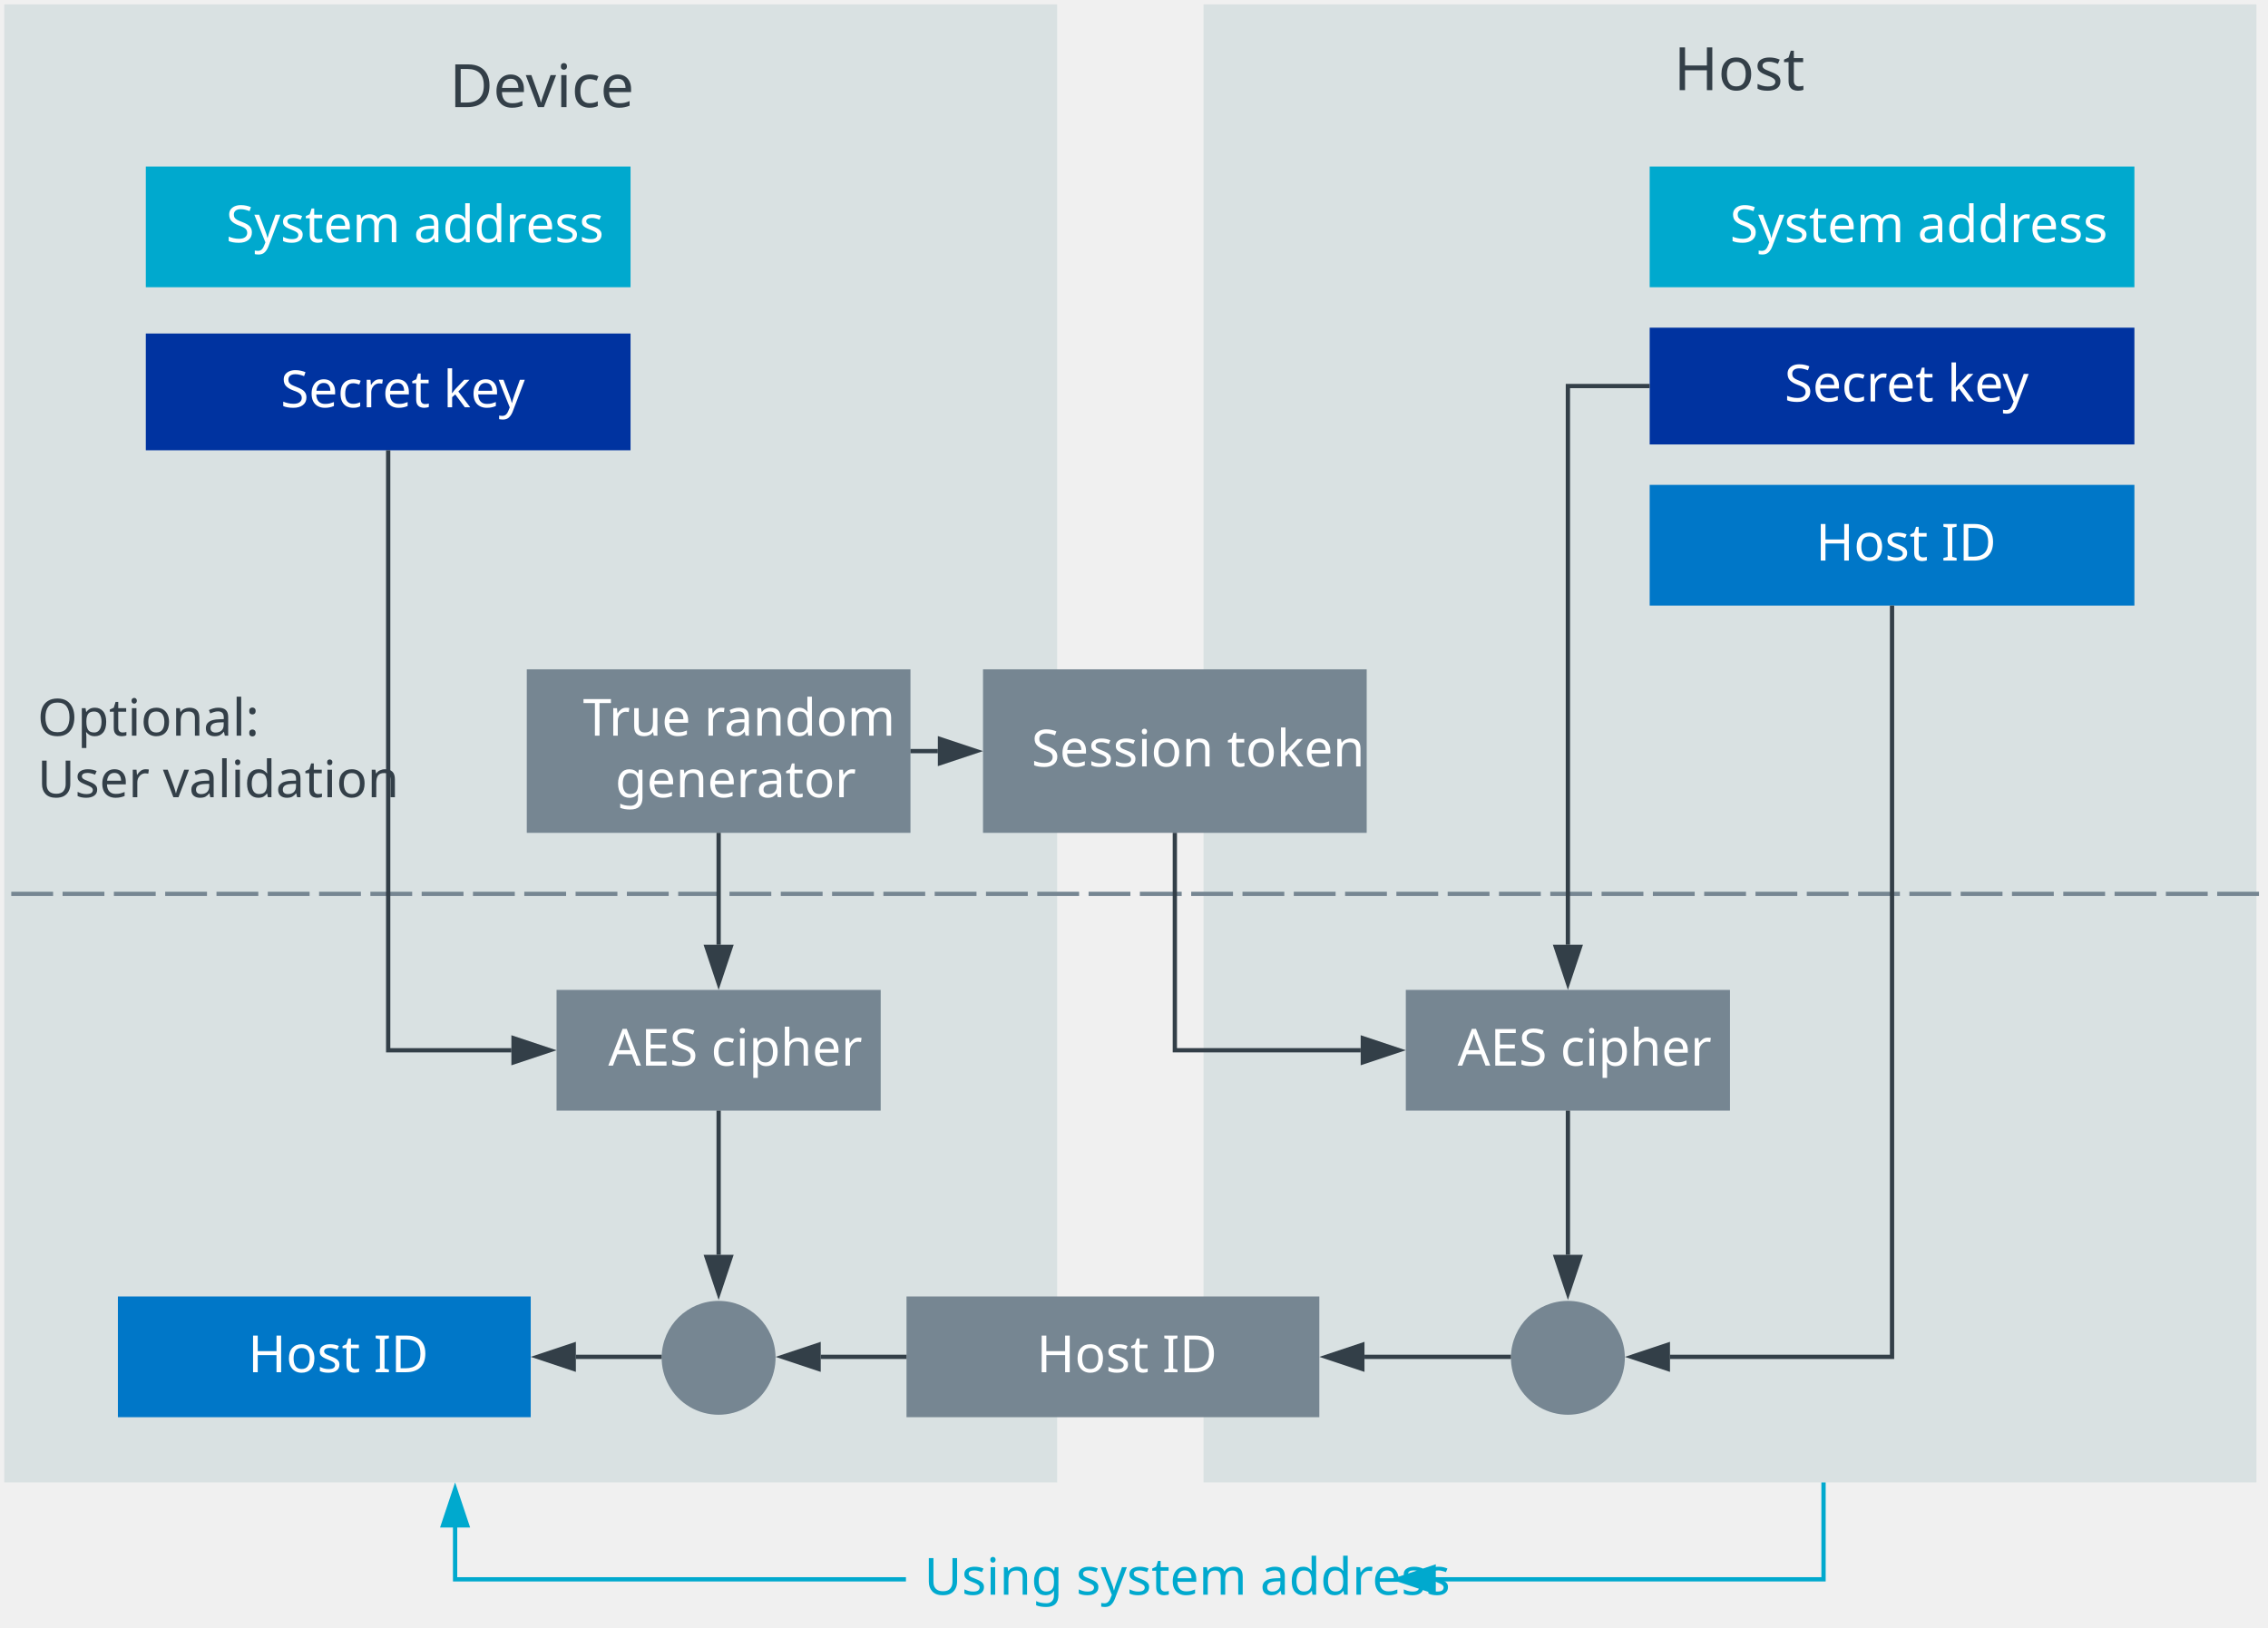
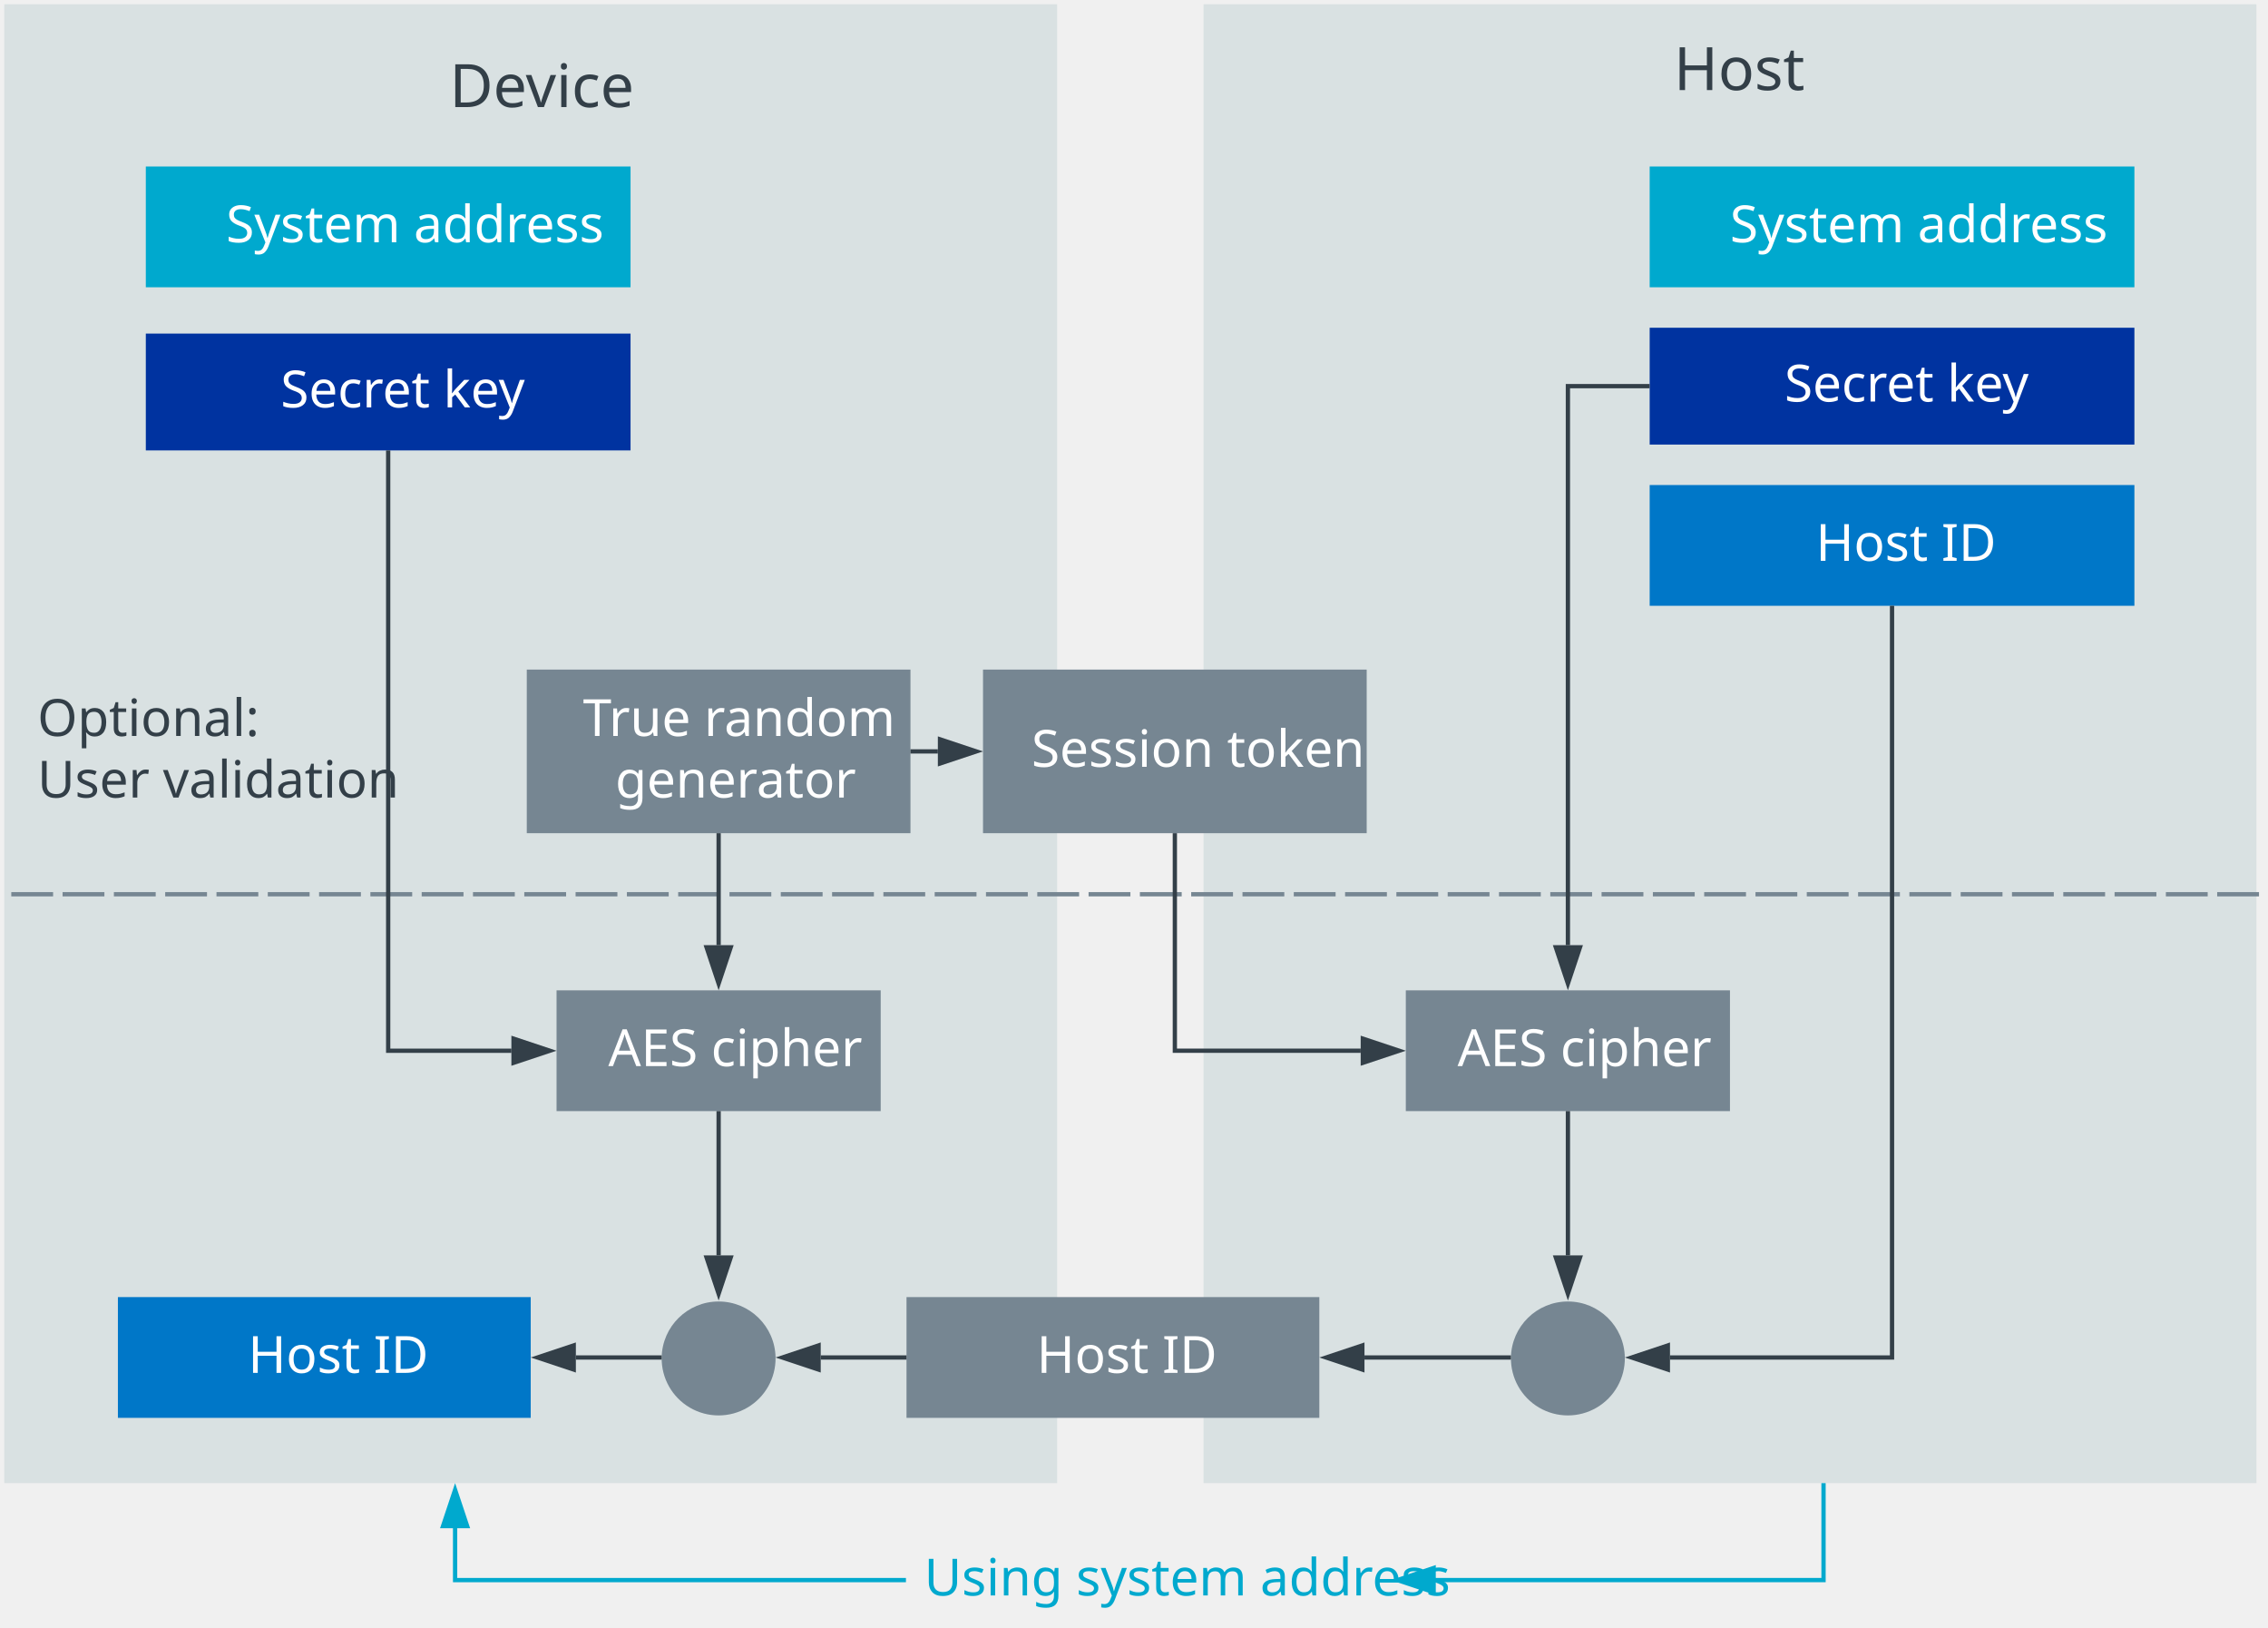
- <svg xmlns="http://www.w3.org/2000/svg" xmlns:xlink="http://www.w3.org/1999/xlink" width="7.368in" height="5.288in" viewBox="0 0 530.527 380.704" xml:space="preserve" color-interpolation-filters="sRGB" class="st17">
-   <style type="text/css">
- 	
- 		.st1 {fill:#d9e1e2;stroke:none;stroke-width:1}
- 		.st2 {fill:#00a9ce;stroke:none;stroke-width:1}
- 		.st3 {fill:#ffffff;font-family:Calibri;font-size:1em}
- 		.st4 {fill:none;stroke:none;stroke-width:1}
- 		.st5 {fill:#333f48;font-family:Calibri;font-size:1.167em}
- 		.st6 {fill:#0077c8;stroke:none;stroke-width:1}
- 		.st7 {fill:#0033a0;stroke:none;stroke-width:1}
- 		.st8 {fill:#768692;stroke:none;stroke-width:1}
- 		.st9 {font-size:1em}
- 		.st10 {fill:none;stroke:#768692;stroke-dasharray:7,5;stroke-width:1}
- 		.st11 {marker-end:url(#mrkr13-56);stroke:#333f48;stroke-linecap:butt;stroke-width:1}
- 		.st12 {fill:#333f48;fill-opacity:1;stroke:#333f48;stroke-opacity:1;stroke-width:0.284}
- 		.st13 {fill:#333f48;font-family:Calibri;font-size:1em}
- 		.st14 {fill:#00a9ce;font-family:Calibri;font-size:1em}
- 		.st15 {marker-start:url(#mrkr13-119);stroke:#00a9ce;stroke-linecap:butt;stroke-width:1}
- 		.st16 {fill:#00a9ce;fill-opacity:1;stroke:#00a9ce;stroke-opacity:1;stroke-width:0.284}
- 		.st17 {fill:none;fill-rule:evenodd;font-size:12px;overflow:visible;stroke-linecap:square;stroke-miterlimit:3}
- 	
- 	</style>
+ <svg xmlns="http://www.w3.org/2000/svg" xmlns:xlink="http://www.w3.org/1999/xlink" width="707.369" height="507.605" class="st17" color-interpolation-filters="sRGB" viewBox="0 0 530.527 380.704" xml:space="preserve">
+   <style type="text/css">.st1,.st2{fill:#d9e1e2;stroke:none;stroke-width:1}.st2{fill:#00a9ce}.st3{fill:#fff;font-family:Calibri;font-size:1em}.st4{fill:none;stroke:none;stroke-width:1}.st5{fill:#333f48;font-family:Calibri;font-size:1.167em}.st6{fill:#0077c8}.st6,.st7,.st8{stroke:none;stroke-width:1}.st7{fill:#0033a0}.st8{fill:#768692}.st9{font-size:1em}.st10{fill:none;stroke:#768692;stroke-dasharray:7,5;stroke-width:1}.st11,.st12{stroke:#333f48}.st11{marker-end:url(#mrkr13-56);stroke-linecap:butt;stroke-width:1}.st12{fill:#333f48;fill-opacity:1;stroke-opacity:1;stroke-width:.284}.st13,.st14{fill:#333f48;font-family:Calibri;font-size:1em}.st14{fill:#00a9ce}.st15,.st16{stroke:#00a9ce}.st15{marker-start:url(#mrkr13-119);stroke-linecap:butt;stroke-width:1}.st16{fill:#00a9ce;fill-opacity:1;stroke-opacity:1;stroke-width:.284}.st17{fill:none;fill-rule:evenodd;font-size:12px;overflow:visible;stroke-linecap:square;stroke-miterlimit:3}</style>
  <defs id="Markers">
    <g id="lend13">
-       <path d="M 3 1 L 0 0 L 3 -1 L 3 1 " style="stroke:none" />
+       <path d="M 3 1 L 0 0 L 3 -1 L 3 1" style="stroke:none" />
    </g>
-     <marker id="mrkr13-56" class="st12" refX="-10.56" orient="auto" markerUnits="strokeWidth" overflow="visible">
-       <use xlink:href="#lend13" transform="scale(-3.52,-3.52) " />
+     <marker id="mrkr13-56" class="st12" markerUnits="strokeWidth" orient="auto" overflow="visible" refX="-10.56">
+       <use transform="scale(-3.52,-3.52)" xlink:href="#lend13" />
    </marker>
-     <marker id="mrkr13-119" class="st16" refX="10.2" orient="auto" markerUnits="strokeWidth" overflow="visible">
-       <use xlink:href="#lend13" transform="scale(3.52) " />
+     <marker id="mrkr13-119" class="st16" markerUnits="strokeWidth" orient="auto" overflow="visible" refX="10.2">
+       <use transform="scale(3.52)" xlink:href="#lend13" />
    </marker>
  </defs>
  <g>
    <g id="shape445-1" transform="translate(281.526,-33.8772)">
-       <rect x="0" y="34.877" width="246.291" height="345.827" class="st1" />
+       <rect width="246.291" height="345.827" x="0" y="34.877" class="st1" />
    </g>
    <g id="shape447-3" transform="translate(385.89,-313.526)">
-       <rect x="0" y="352.464" width="113.386" height="28.24" class="st2" />
+       <rect width="113.386" height="28.24" x="0" y="352.464" class="st2" />
      <text x="18.78" y="370.18" class="st3">System address</text>
    </g>
    <g id="shape448-6" transform="translate(371.329,-355.337)">
-       <rect x="0" y="363.696" width="66.685" height="17.008" class="st4" />
+       <rect width="66.685" height="17.008" x="0" y="363.696" class="st4" />
      <text x="20.21" y="376.4" class="st5">Host</text>
    </g>
    <g id="shape449-9" transform="translate(385.89,-239.04)">
-       <rect x="0" y="352.464" width="113.386" height="28.24" class="st6" />
+       <rect width="113.386" height="28.24" x="0" y="352.464" class="st6" />
      <text x="38.87" y="370.18" class="st3">Host ID</text>
    </g>
    <g id="shape451-12" transform="translate(385.89,-276.742)">
-       <rect x="0" y="353.384" width="113.386" height="27.32" class="st7" />
+       <rect width="113.386" height="27.32" x="0" y="353.384" class="st7" />
      <text x="31.54" y="370.64" class="st3">Secret key</text>
    </g>
    <g id="shape453-15" transform="translate(1,-33.8772)">
-       <rect x="0" y="34.877" width="246.291" height="345.827" class="st1" />
+       <rect width="246.291" height="345.827" x="0" y="34.877" class="st1" />
    </g>
    <g id="shape456-17" transform="translate(90.8028,-351.357)">
-       <rect x="0" y="363.696" width="66.685" height="17.008" class="st4" />
+       <rect width="66.685" height="17.008" x="0" y="363.696" class="st4" />
      <text x="14.34" y="376.4" class="st5">Device</text>
    </g>
    <g id="shape457-20" transform="translate(34.1099,-275.375)">
-       <rect x="0" y="353.384" width="113.386" height="27.32" class="st7" />
+       <rect width="113.386" height="27.32" x="0" y="353.384" class="st7" />
      <text x="31.54" y="370.64" class="st3">Secret key</text>
    </g>
    <g id="shape466-23" transform="translate(34.1099,-313.526)">
-       <rect x="0" y="352.464" width="113.386" height="28.24" class="st2" />
+       <rect width="113.386" height="28.24" x="0" y="352.464" class="st2" />
      <text x="18.78" y="370.18" class="st3">System address</text>
    </g>
    <g id="shape467-26" transform="translate(27.5798,-49.1385)">
-       <rect x="0" y="352.464" width="96.566" height="28.24" class="st6" />
+       <rect width="96.566" height="28.24" x="0" y="352.464" class="st6" />
      <text x="30.46" y="370.18" class="st3">Host ID</text>
    </g>
    <g id="shape468-29" transform="translate(212.051,-49.1385)">
-       <rect x="0" y="352.464" width="96.566" height="28.24" class="st8" />
+       <rect width="96.566" height="28.24" x="0" y="352.464" class="st8" />
      <text x="30.46" y="370.18" class="st3">Host ID</text>
    </g>
    <g id="shape469-32" transform="translate(154.776,-49.9361)">
      <path d="M0 367.38 A13.322 13.322 0 0 1 26.64 367.38 A13.322 13.322 0 1 1 0 367.38 Z" class="st8" />
    </g>
    <g id="shape470-34" transform="translate(353.437,-49.9361)">
      <path d="M0 367.38 A13.322 13.322 0 0 1 26.64 367.38 A13.322 13.322 0 1 1 0 367.38 Z" class="st8" />
    </g>
    <g id="shape471-36" transform="translate(130.187,-120.872)">
-       <rect x="0" y="352.464" width="75.824" height="28.24" class="st8" />
+       <rect width="75.824" height="28.24" x="0" y="352.464" class="st8" />
      <text x="12.1" y="370.18" class="st3">AES cipher</text>
    </g>
    <g id="shape472-39" transform="translate(328.847,-120.872)">
-       <rect x="0" y="352.464" width="75.824" height="28.24" class="st8" />
+       <rect width="75.824" height="28.24" x="0" y="352.464" class="st8" />
      <text x="12.1" y="370.18" class="st3">AES cipher</text>
    </g>
    <g id="shape473-42" transform="translate(229.945,-185.86)">
-       <rect x="0" y="342.442" width="89.749" height="38.261" class="st8" />
+       <rect width="89.749" height="38.261" x="0" y="342.442" class="st8" />
      <text x="11.35" y="365.17" class="st3">Session token</text>
    </g>
    <g id="shape474-45" transform="translate(123.224,-185.86)">
-       <rect x="0" y="342.442" width="89.749" height="38.261" class="st8" />
-       <text x="13.14" y="357.97" class="st3">True random <tspan x="20.7" dy="1.2em" class="st9">generator</tspan>
+       <rect width="89.749" height="38.261" x="0" y="342.442" class="st8" />
+       <text x="13.14" y="357.97" class="st3">True random <tspan x="20.7" class="st9" dy="1.2em">generator</tspan>
      </text>
    </g>
    <g id="shape488-49" transform="translate(3.13948,-171.58)">
      <path d="M0 380.7 L526.39 380.7 L0 380.7 Z" class="st10" />
    </g>
    <g id="shape475-51" transform="translate(442.583,-239.04)">
      <path d="M0 380.7 L0 556.49 L-51.94 556.49" class="st11" />
    </g>
    <g id="shape476-57" transform="translate(385.89,-290.402)">
      <path d="M0 380.7 L-19.13 380.7 L-19.13 511.43" class="st11" />
    </g>
    <g id="shape477-62" transform="translate(274.819,-185.86)">
      <path d="M0 380.7 L0 431.57 L43.47 431.57" class="st11" />
    </g>
    <g id="shape478-67" transform="translate(353.437,-56.1717)">
      <path d="M0 373.62 L-34.26 373.62" class="st11" />
    </g>
    <g id="shape479-72" transform="translate(359.673,-120.872)">
      <path d="M7.09 380.7 L7.09 414.44" class="st11" />
    </g>
    <g id="shape480-77" transform="translate(212.973,-197.904)">
      <path d="M0 373.62 L6.41 373.62" class="st11" />
    </g>
    <g id="shape481-82" transform="translate(161.012,-185.86)">
      <path d="M7.09 380.7 L7.09 406.89" class="st11" />
    </g>
    <g id="shape482-87" transform="translate(90.8028,-275.375)">
      <path d="M0 380.7 L0 521.09 L28.82 521.09" class="st11" />
    </g>
    <g id="shape483-92" transform="translate(161.012,-120.872)">
      <path d="M7.09 380.7 L7.09 414.44" class="st11" />
    </g>
    <g id="shape484-97" transform="translate(154.776,-56.1717)">
      <path d="M0 373.62 L-20.07 373.62" class="st11" />
    </g>
    <g id="shape485-102" transform="translate(212.051,-56.1717)">
      <path d="M0 373.62 L-20.07 373.62" class="st11" />
    </g>
    <g id="shape489-107" transform="translate(4.75295,-190.871)">
-       <rect x="0" y="352.464" width="82.583" height="28.24" class="st4" />
-       <text x="4" y="362.98" class="st13">Optional: <tspan x="4" dy="1.2em" class="st9">User validation</tspan>
+       <rect width="82.583" height="28.24" x="0" y="352.464" class="st4" />
+       <text x="4" y="362.98" class="st13">Optional: <tspan x="4" class="st9" dy="1.2em">User validation</tspan>
      </text>
    </g>
    <g id="shape493-111" transform="translate(211.911,-1.2)">
-       <rect x="0" y="360.704" width="113.386" height="20" class="st4" />
+       <rect width="113.386" height="20" x="0" y="360.704" class="st4" />
      <text x="4.28" y="374.3" class="st14">Using system address</text>
    </g>
    <g id="shape495-114" transform="translate(325.297,-11.2)">
      <path d="M10.2 380.7 L10.56 380.7 L101.26 380.7 L101.26 358.03" class="st15" />
    </g>
    <g id="shape497-120" transform="translate(106.456,-33.8772)">
      <path d="M0 390.9 L0 391.26 L0 403.38 L105.46 403.38" class="st15" />
    </g>
  </g>
</svg>
